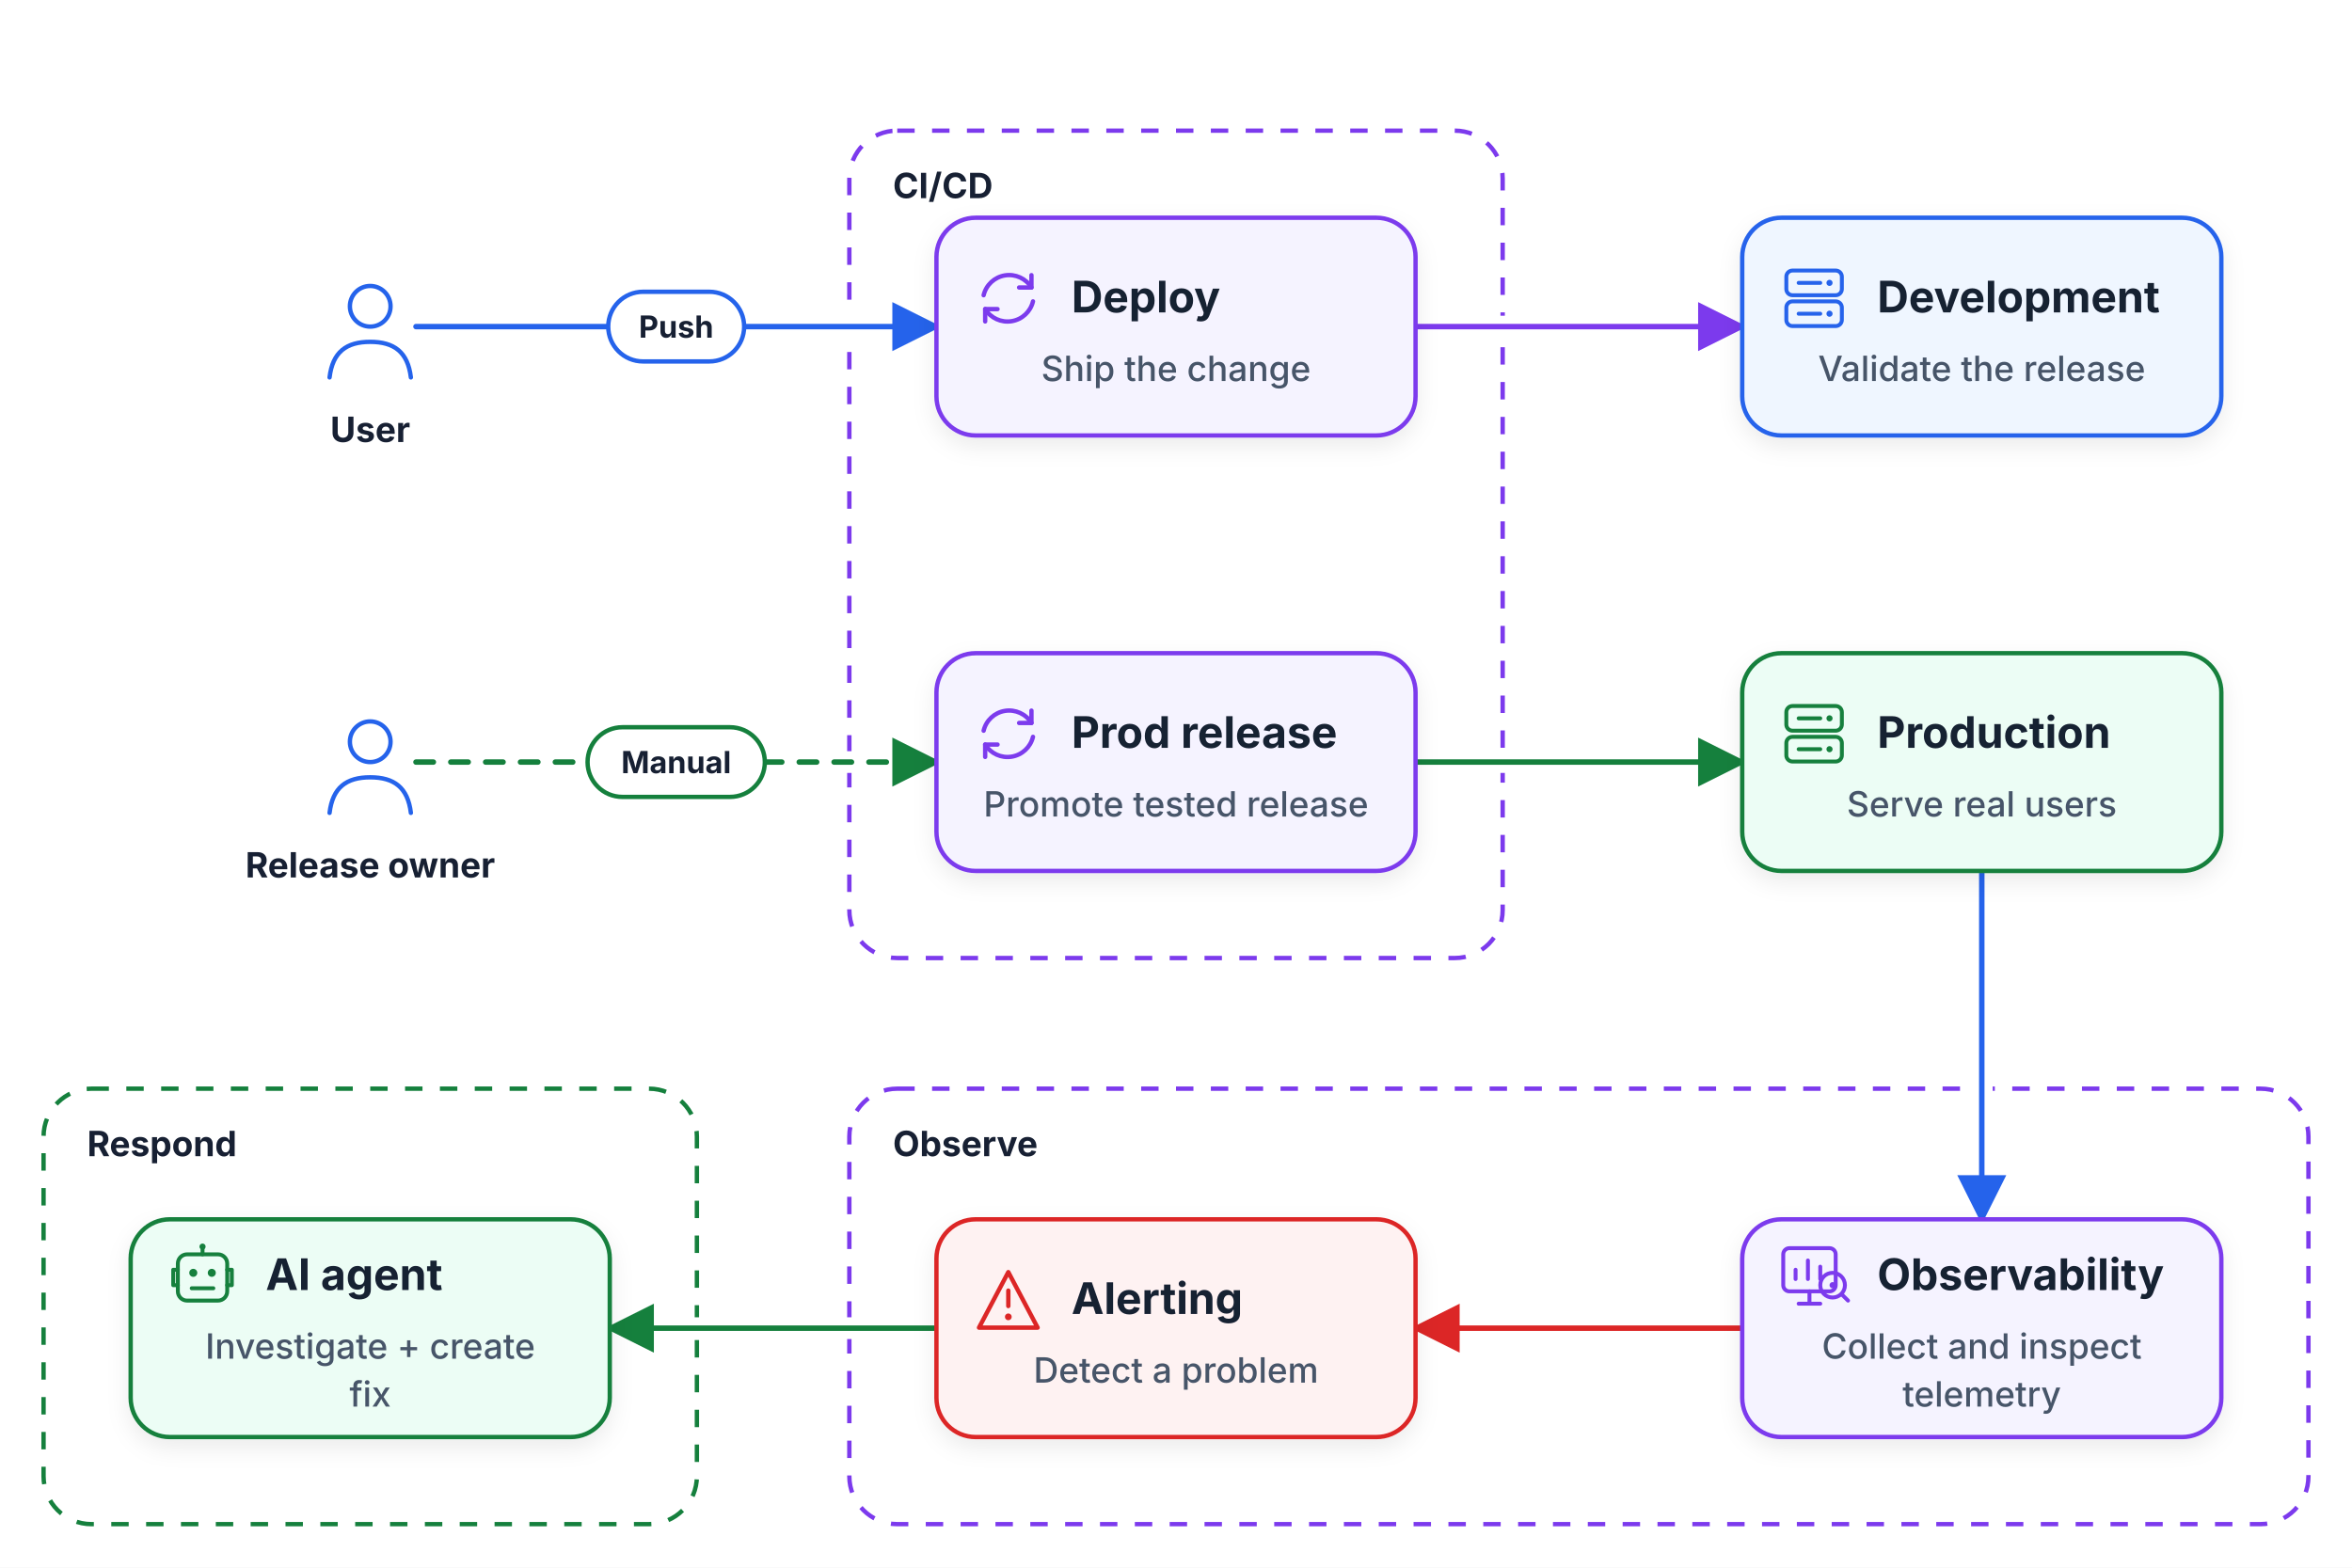
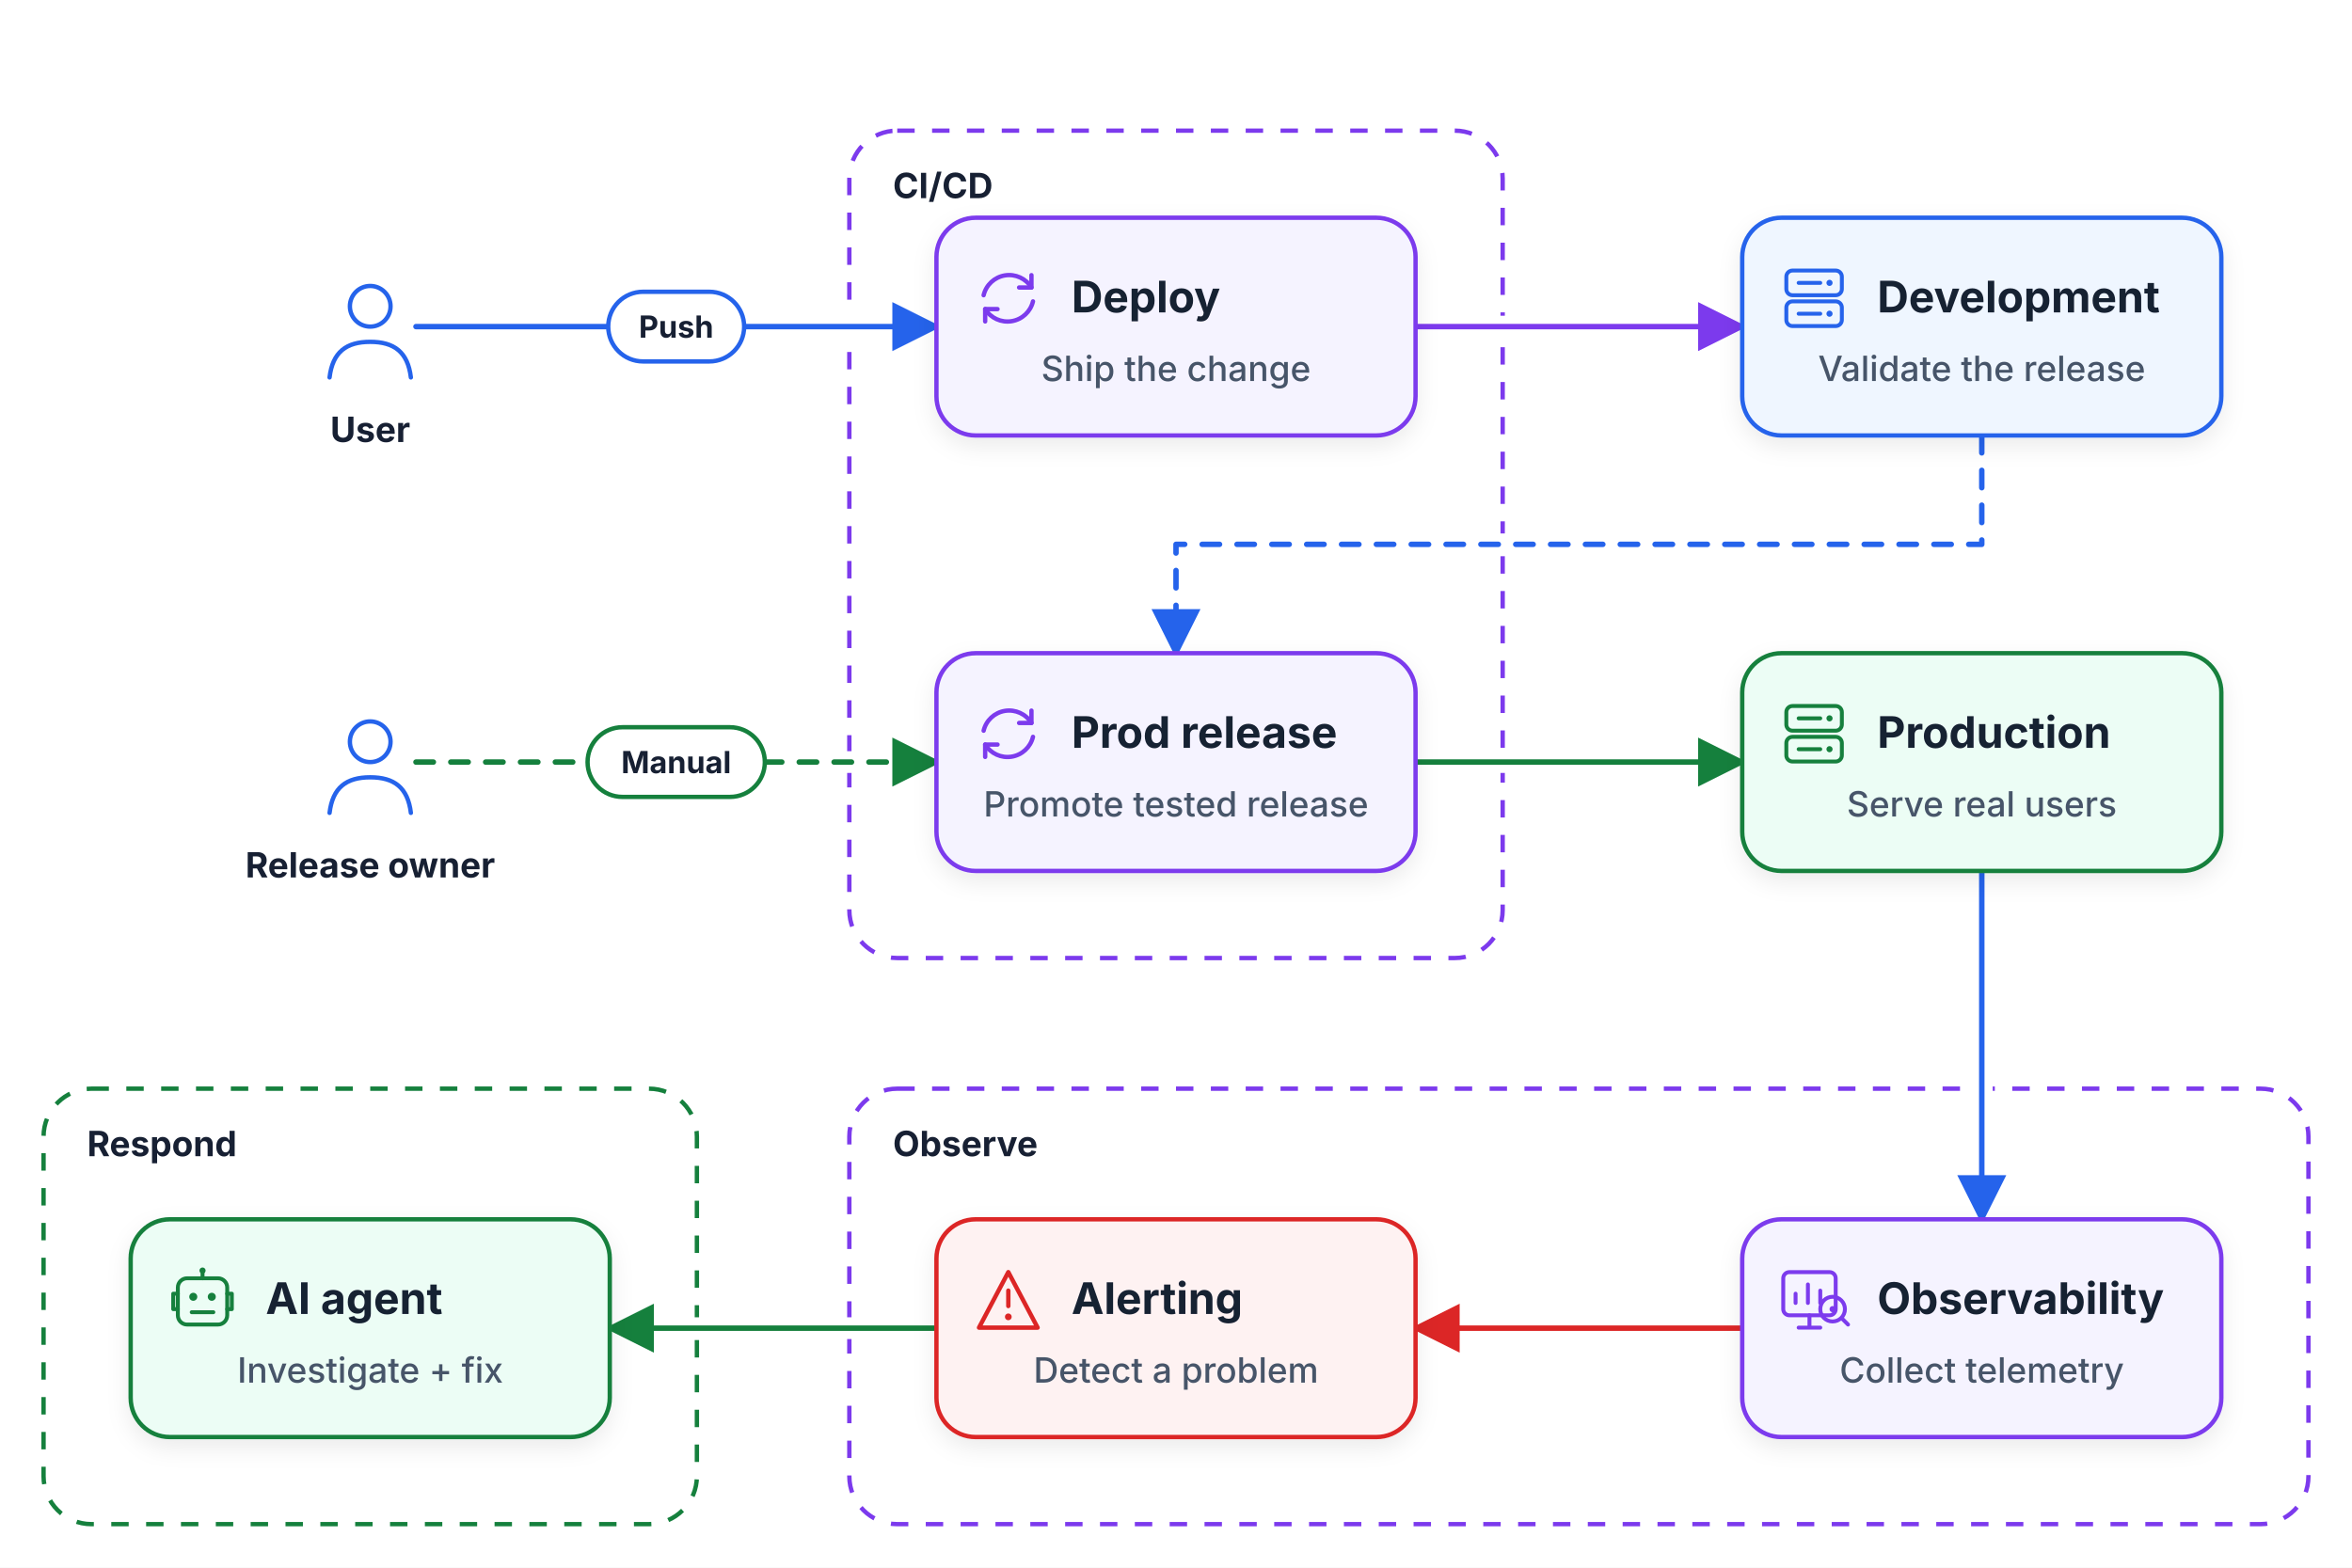
<svg xmlns="http://www.w3.org/2000/svg" width="1080" height="720" viewBox="0 0 1080 720" role="img" aria-labelledby="title desc">
  <defs>
    <filter id="shadow" x="-20%" y="-20%" width="140%" height="150%">
      <feDropShadow dx="0" dy="4" stdDeviation="5" flood-color="#0f172a" flood-opacity="0.08" />
    </filter>
    <marker id="arrow-purple" viewBox="0 0 10 10" refX="9" refY="5" markerWidth="9" markerHeight="9" orient="auto">
      <path d="M0 0 10 5 0 10Z" fill="#7c3aed" />
    </marker>
    <marker id="arrow-blue" viewBox="0 0 10 10" refX="9" refY="5" markerWidth="9" markerHeight="9" orient="auto">
      <path d="M0 0 10 5 0 10Z" fill="#2563eb" />
    </marker>
    <marker id="arrow-amber" viewBox="0 0 10 10" refX="9" refY="5" markerWidth="9" markerHeight="9" orient="auto">
      <path d="M0 0 10 5 0 10Z" fill="#c2410c" />
    </marker>
    <marker id="arrow-green" viewBox="0 0 10 10" refX="9" refY="5" markerWidth="9" markerHeight="9" orient="auto">
      <path d="M0 0 10 5 0 10Z" fill="#15803d" />
    </marker>
    <marker id="arrow-red" viewBox="0 0 10 10" refX="9" refY="5" markerWidth="9" markerHeight="9" orient="auto">
      <path d="M0 0 10 5 0 10Z" fill="#dc2626" />
    </marker>
    <marker id="arrow-gray" viewBox="0 0 10 10" refX="9" refY="5" markerWidth="9" markerHeight="9" orient="auto">
      <path d="M0 0 10 5 0 10Z" fill="#64748b" />
    </marker>
    <symbol id="icon-environment" viewBox="0 0 24 24">
      <rect x="3" y="3" width="18" height="8" rx="2" fill="none" stroke="currentColor" stroke-width="1.8" />
      <rect x="3" y="13" width="18" height="8" rx="2" fill="none" stroke="currentColor" stroke-width="1.8" />
      <path d="M7 7h7M7 17h7" fill="none" stroke="currentColor" stroke-width="1.8" stroke-linecap="round" />
      <circle cx="17" cy="7" r="1" fill="currentColor" />
      <circle cx="17" cy="17" r="1" fill="currentColor" />
    </symbol>
    <symbol id="icon-observability" viewBox="0 0 24 24">
      <rect x="2" y="3" width="17" height="14" rx="2" fill="none" stroke="currentColor" stroke-width="1.8" />
      <path d="M6 13v-3M10 13V7M14 13V9M7 21h7M10.5 17v4" fill="none" stroke="currentColor" stroke-width="1.8" stroke-linecap="round" />
      <circle cx="18" cy="15" r="4" fill="none" stroke="currentColor" stroke-width="1.8" />
      <circle cx="18" cy="15" r="1" fill="currentColor" />
      <path d="m21 18 2 2" fill="none" stroke="currentColor" stroke-width="1.8" stroke-linecap="round" />
    </symbol>
    <symbol id="icon-robot" viewBox="0 0 24 24">
      <path d="M12 5V2.5" fill="none" stroke="currentColor" stroke-width="1.8" stroke-linecap="round" />
      <circle cx="12" cy="2.5" r="1" fill="currentColor" />
      <rect x="4" y="5" width="16" height="15" rx="3" fill="none" stroke="currentColor" stroke-width="1.8" />
      <path d="M4 10H2.5v5H4M20 10h1.5v5H20" fill="none" stroke="currentColor" stroke-width="1.8" stroke-linecap="round" stroke-linejoin="round" />
      <circle cx="9" cy="11" r="1.3" fill="currentColor" />
      <circle cx="15" cy="11" r="1.3" fill="currentColor" />
      <path d="M8.5 16h7" fill="none" stroke="currentColor" stroke-width="1.8" stroke-linecap="round" />
    </symbol>
    <symbol id="icon-user" viewBox="0 0 24 24">
      <circle cx="12" cy="8" r="4" fill="none" stroke="currentColor" stroke-width="2" />
      <path d="M4 22c.6-5 3.3-7 8-7s7.4 2 8 7" fill="none" stroke="currentColor" stroke-width="2" stroke-linecap="round" />
    </symbol>
    <symbol id="icon-warning" viewBox="0 0 24 24">
      <path d="M12 3 2.5 21h19Z" fill="none" stroke="currentColor" stroke-width="2" stroke-linejoin="round" />
      <path d="M12 9v5" stroke="currentColor" stroke-width="2" stroke-linecap="round" />
      <circle cx="12" cy="17.5" r="1.1" fill="currentColor" />
    </symbol>
    <symbol id="icon-workflow" viewBox="0 0 24 24">
      <path d="M4 11A8.5 8.5 0 0 1 19.5 8.5" fill="none" stroke="currentColor" stroke-width="2" stroke-linecap="round" />
      <path d="M19.5 4.5v4h-4" fill="none" stroke="currentColor" stroke-width="2" stroke-linecap="round" stroke-linejoin="round" />
      <path d="M20 13A8.5 8.5 0 0 1 4.5 15.5" fill="none" stroke="currentColor" stroke-width="2" stroke-linecap="round" />
      <path d="M4.5 19.5v-4h4" fill="none" stroke="currentColor" stroke-width="2" stroke-linecap="round" stroke-linejoin="round" />
    </symbol>
    <style>
      text { font-family: system-ui, -apple-system, BlinkMacSystemFont, "Segoe UI", sans-serif; fill: #172033; }
      symbol [stroke] { vector-effect: non-scaling-stroke; }
      .node rect { stroke-width: 2; }
      .node-boundary rect { stroke-width: 2; stroke-dasharray: 8 8; }
      .boundary-title { font-size: 16px; font-weight: 750; text-anchor: start; }
      .node-title { font-size: 20px; font-weight: 750; text-anchor: middle; }
      .node-title.icon-copy { text-anchor: start; }
      .node-subtitle { font-size: 16px; font-weight: 500; fill: #475569; text-anchor: middle; }
      .eyebrow { font-size: 13px; font-weight: 750; letter-spacing: 1px; fill: #475569; text-anchor: middle; }
      .mention-icon { font-size: 27px; font-weight: 750; text-anchor: middle; }
      .standalone-mention { font-size: 52px; font-weight: 750; text-anchor: middle; }
      .icon-node-title { font-size: 16px; font-weight: 750; text-anchor: middle; }
-       .edge-boundary-halo { fill: none; stroke: #ffffff; stroke-width: 10; stroke-linecap: round; stroke-linejoin: round; }
      .edge { fill: none; stroke-width: 2.5; stroke-linecap: round; stroke-linejoin: round; }
      .edge-label rect { stroke-width: 2; }
      .edge-label text { font-size: 14px; font-weight: 750; text-anchor: middle; dominant-baseline: central; }
      .divider { stroke: #cbd5e1; stroke-width: 2; stroke-dasharray: 6 8; stroke-linecap: round; }
      .center-annotation { fill: #f1f5f9; stroke: none; }
      .center-title { font-weight: 800; letter-spacing: 0.08em; fill: #334155; text-anchor: middle; }
      .center-detail { font-weight: 600; fill: #475569; text-anchor: middle; }
    </style>
  </defs>
  <rect width="1080" height="720" fill="#ffffff" />
  <g class="node-boundary node-purple" transform="translate(390 60)">
    <rect width="300" height="380" rx="22" fill="none" stroke="#7c3aed" />
    <text class="boundary-title" x="20" y="31">CI/CD</text>
  </g>
  <g class="node-boundary node-green" transform="translate(20 500)">
    <rect width="300" height="200" rx="22" fill="none" stroke="#15803d" />
    <text class="boundary-title" x="20" y="31">Respond</text>
  </g>
  <g class="node-boundary node-purple" transform="translate(390 500)">
    <rect width="670" height="200" rx="22" fill="none" stroke="#7c3aed" />
    <text class="boundary-title" x="20" y="31">Observe</text>
  </g>
-   <path class="edge-boundary-halo" d="M191 150L430 150" />
+   <path class="edge-boundary-halo" d="M191 150L430 150" fill="none" stroke="#ffffff" stroke-width="10" stroke-linecap="round" stroke-linejoin="round" />
  <path class="edge" d="M191 150L430 150" stroke="#2563eb" marker-end="url(#arrow-blue)" />
  <g class="edge-label" transform="translate(310.5 150)">
    <rect x="-31.21" y="-16" width="62.41" height="32" rx="16.0" fill="#ffffff" stroke="#2563eb" />
    <text fill="#2563eb">Push</text>
  </g>
-   <path class="edge-boundary-halo" d="M650 150L800 150" />
+   <path class="edge-boundary-halo" d="M650 150L800 150" fill="none" stroke="#ffffff" stroke-width="10" stroke-linecap="round" stroke-linejoin="round" />
  <path class="edge" d="M650 150L800 150" stroke="#7c3aed" marker-end="url(#arrow-purple)" />
-   <path class="edge-boundary-halo" d="M191 350L430 350" />
+   <path class="edge-boundary-halo" d="M910 200V250H540V300" fill="none" stroke="#ffffff" stroke-width="10" stroke-linecap="round" stroke-linejoin="round" />
+   <path class="edge" d="M910 200V250H540V300" stroke="#2563eb" stroke-dasharray="8 8" marker-end="url(#arrow-blue)" />
+   <path class="edge-boundary-halo" d="M191 350L430 350" fill="none" stroke="#ffffff" stroke-width="10" stroke-linecap="round" stroke-linejoin="round" />
  <path class="edge" d="M191 350L430 350" stroke="#15803d" stroke-dasharray="8 8" marker-end="url(#arrow-green)" />
  <g class="edge-label" transform="translate(310.5 350)">
    <rect x="-40.7" y="-16" width="81.4" height="32" rx="16.0" fill="#ffffff" stroke="#15803d" />
    <text fill="#15803d">Manual</text>
  </g>
-   <path class="edge-boundary-halo" d="M650 350L800 350" />
+   <path class="edge-boundary-halo" d="M650 350L800 350" fill="none" stroke="#ffffff" stroke-width="10" stroke-linecap="round" stroke-linejoin="round" />
  <path class="edge" d="M650 350L800 350" stroke="#15803d" marker-end="url(#arrow-green)" />
-   <path class="edge-boundary-halo" d="M910 400L910 560" />
+   <path class="edge-boundary-halo" d="M910 400L910 560" fill="none" stroke="#ffffff" stroke-width="10" stroke-linecap="round" stroke-linejoin="round" />
  <path class="edge" d="M910 400L910 560" stroke="#2563eb" marker-end="url(#arrow-blue)" />
  <path class="edge" d="M800 610L650 610" stroke="#dc2626" marker-end="url(#arrow-red)" />
-   <path class="edge-boundary-halo" d="M430 610L280 610" />
+   <path class="edge-boundary-halo" d="M430 610L280 610" fill="none" stroke="#ffffff" stroke-width="10" stroke-linecap="round" stroke-linejoin="round" />
  <path class="edge" d="M430 610L280 610" stroke="#15803d" marker-end="url(#arrow-green)" />
  <g class="node-icon-only node-blue" transform="translate(142 122)">
    <use href="#icon-user" x="0" y="0" width="56" height="56" color="#2563eb" />
    <text class="icon-node-title" x="28" y="81">User</text>
  </g>
  <g class="node node-purple" transform="translate(430 100)" filter="url(#shadow)">
    <rect width="220" height="100" rx="18" fill="#f5f3ff" stroke="#7c3aed" />
    <use href="#icon-workflow" x="16" y="20" width="34" height="34" color="#7c3aed" />
    <text class="node-title icon-copy" x="62" y="43.48" font-size="18">Deploy</text>
    <text class="node-subtitle" x="110" y="75" font-size="16">Ship the change</text>
  </g>
  <g class="node node-blue" transform="translate(800 100)" filter="url(#shadow)">
    <rect width="220" height="100" rx="18" fill="#eff6ff" stroke="#2563eb" />
    <use href="#icon-environment" x="16" y="20" width="34" height="34" color="#2563eb" />
    <text class="node-title icon-copy" x="62" y="43.48" font-size="18">Development</text>
    <text class="node-subtitle" x="110" y="75" font-size="16">Validate the release</text>
  </g>
  <g class="node-icon-only node-blue" transform="translate(142 322)">
    <use href="#icon-user" x="0" y="0" width="56" height="56" color="#2563eb" />
    <text class="icon-node-title" x="28" y="81">Release owner</text>
  </g>
  <g class="node node-purple" transform="translate(430 300)" filter="url(#shadow)">
    <rect width="220" height="100" rx="18" fill="#f5f3ff" stroke="#7c3aed" />
    <use href="#icon-workflow" x="16" y="20" width="34" height="34" color="#7c3aed" />
    <text class="node-title icon-copy" x="62" y="43.48" font-size="18">Prod release</text>
    <text class="node-subtitle" x="110" y="75" font-size="16">Promote tested release</text>
  </g>
  <g class="node node-green" transform="translate(800 300)" filter="url(#shadow)">
    <rect width="220" height="100" rx="18" fill="#ecfdf5" stroke="#15803d" />
    <use href="#icon-environment" x="16" y="20" width="34" height="34" color="#15803d" />
    <text class="node-title icon-copy" x="62" y="43.48" font-size="18">Production</text>
    <text class="node-subtitle" x="110" y="75" font-size="16">Serve real users</text>
  </g>
  <g class="node node-green" transform="translate(60 560)" filter="url(#shadow)">
    <rect width="220" height="100" rx="18" fill="#ecfdf5" stroke="#15803d" />
-     <use href="#icon-robot" x="16" y="9" width="34" height="34" color="#15803d" />
-     <text class="node-title icon-copy" x="62" y="32.48" font-size="18">AI agent</text>
-     <text class="node-subtitle" x="110" y="64" font-size="16">Investigate + create</text>
-     <text class="node-subtitle" x="110" y="86" font-size="16">fix</text>
+     <use href="#icon-robot" x="16" y="20" width="34" height="34" color="#15803d" />
+     <text class="node-title icon-copy" x="62" y="43.48" font-size="18">AI agent</text>
+     <text class="node-subtitle" x="110" y="75" font-size="16">Investigate + fix</text>
  </g>
  <g class="node node-red" transform="translate(430 560)" filter="url(#shadow)">
    <rect width="220" height="100" rx="18" fill="#fef2f2" stroke="#dc2626" />
    <use href="#icon-warning" x="16" y="20" width="34" height="34" color="#dc2626" />
    <text class="node-title icon-copy" x="62" y="43.48" font-size="18">Alerting</text>
    <text class="node-subtitle" x="110" y="75" font-size="16">Detect a problem</text>
  </g>
  <g class="node node-purple" transform="translate(800 560)" filter="url(#shadow)">
    <rect width="220" height="100" rx="18" fill="#f5f3ff" stroke="#7c3aed" />
-     <use href="#icon-observability" x="16" y="9" width="34" height="34" color="#7c3aed" />
-     <text class="node-title icon-copy" x="62" y="32.48" font-size="18">Observability</text>
-     <text class="node-subtitle" x="110" y="64" font-size="16">Collect and inspect</text>
-     <text class="node-subtitle" x="110" y="86" font-size="16">telemetry</text>
+     <use href="#icon-observability" x="16" y="20" width="34" height="34" color="#7c3aed" />
+     <text class="node-title icon-copy" x="62" y="43.48" font-size="18">Observability</text>
+     <text class="node-subtitle" x="110" y="75" font-size="16">Collect telemetry</text>
  </g>
</svg>
